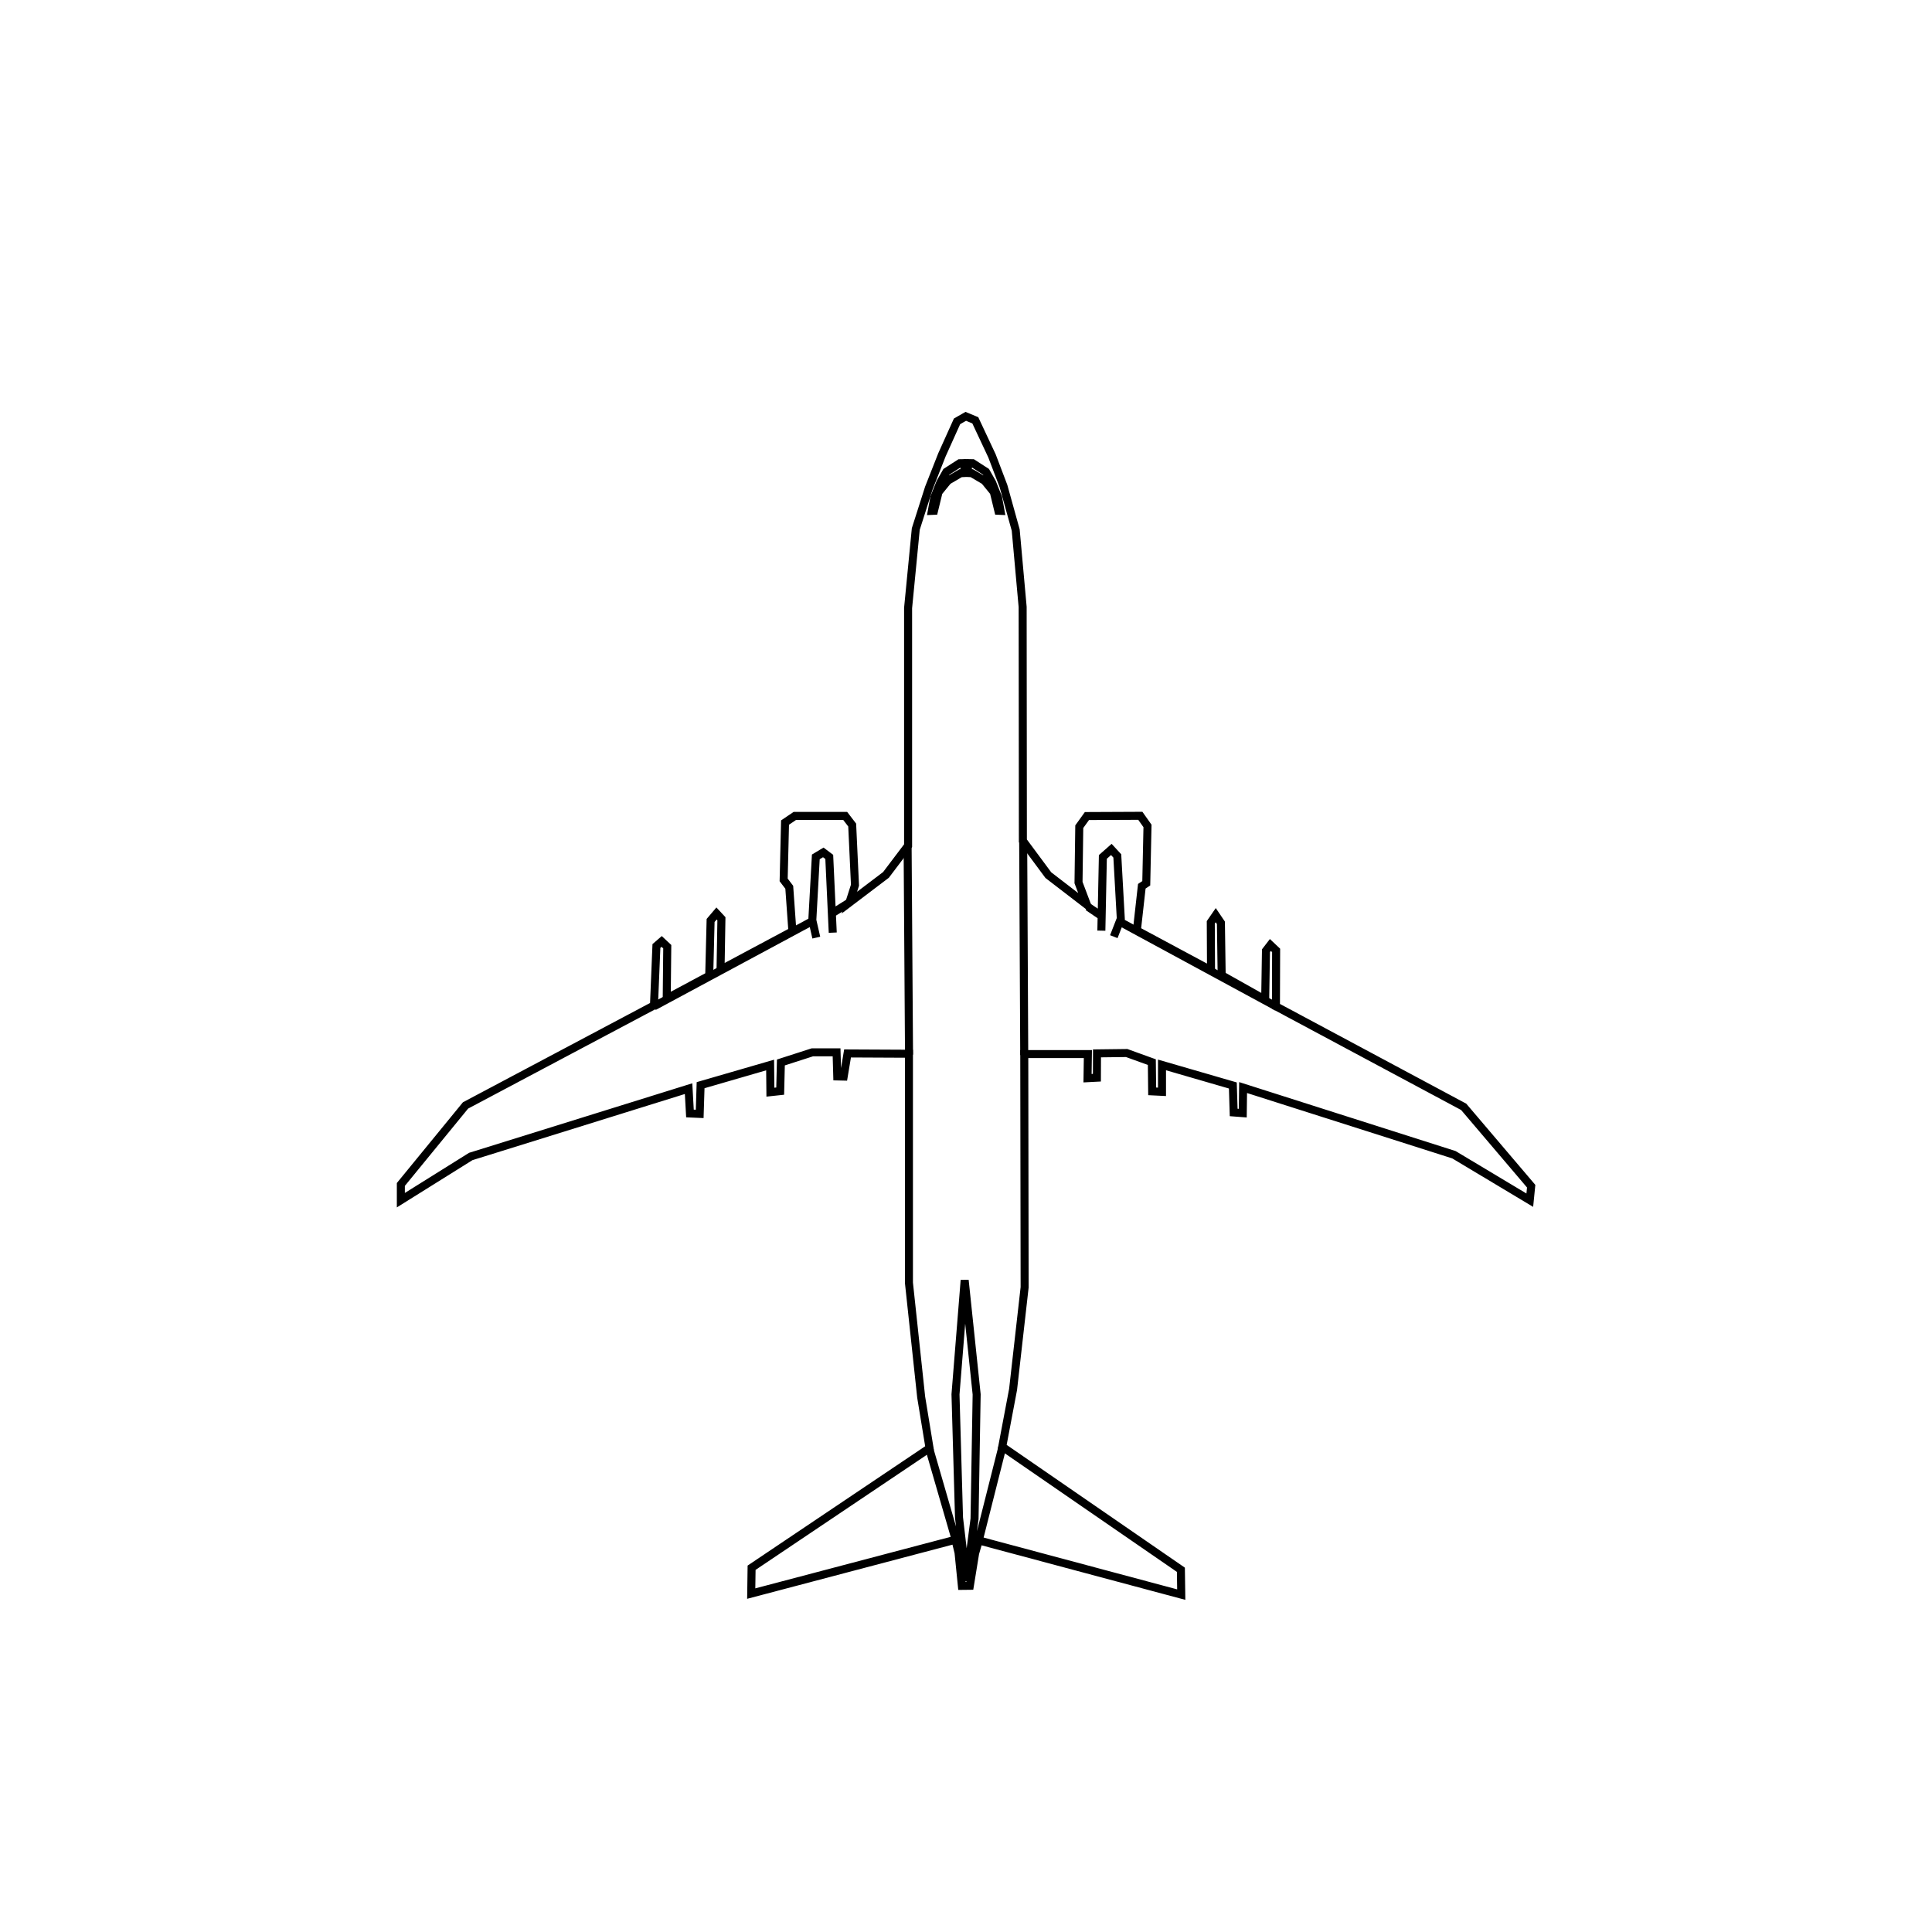
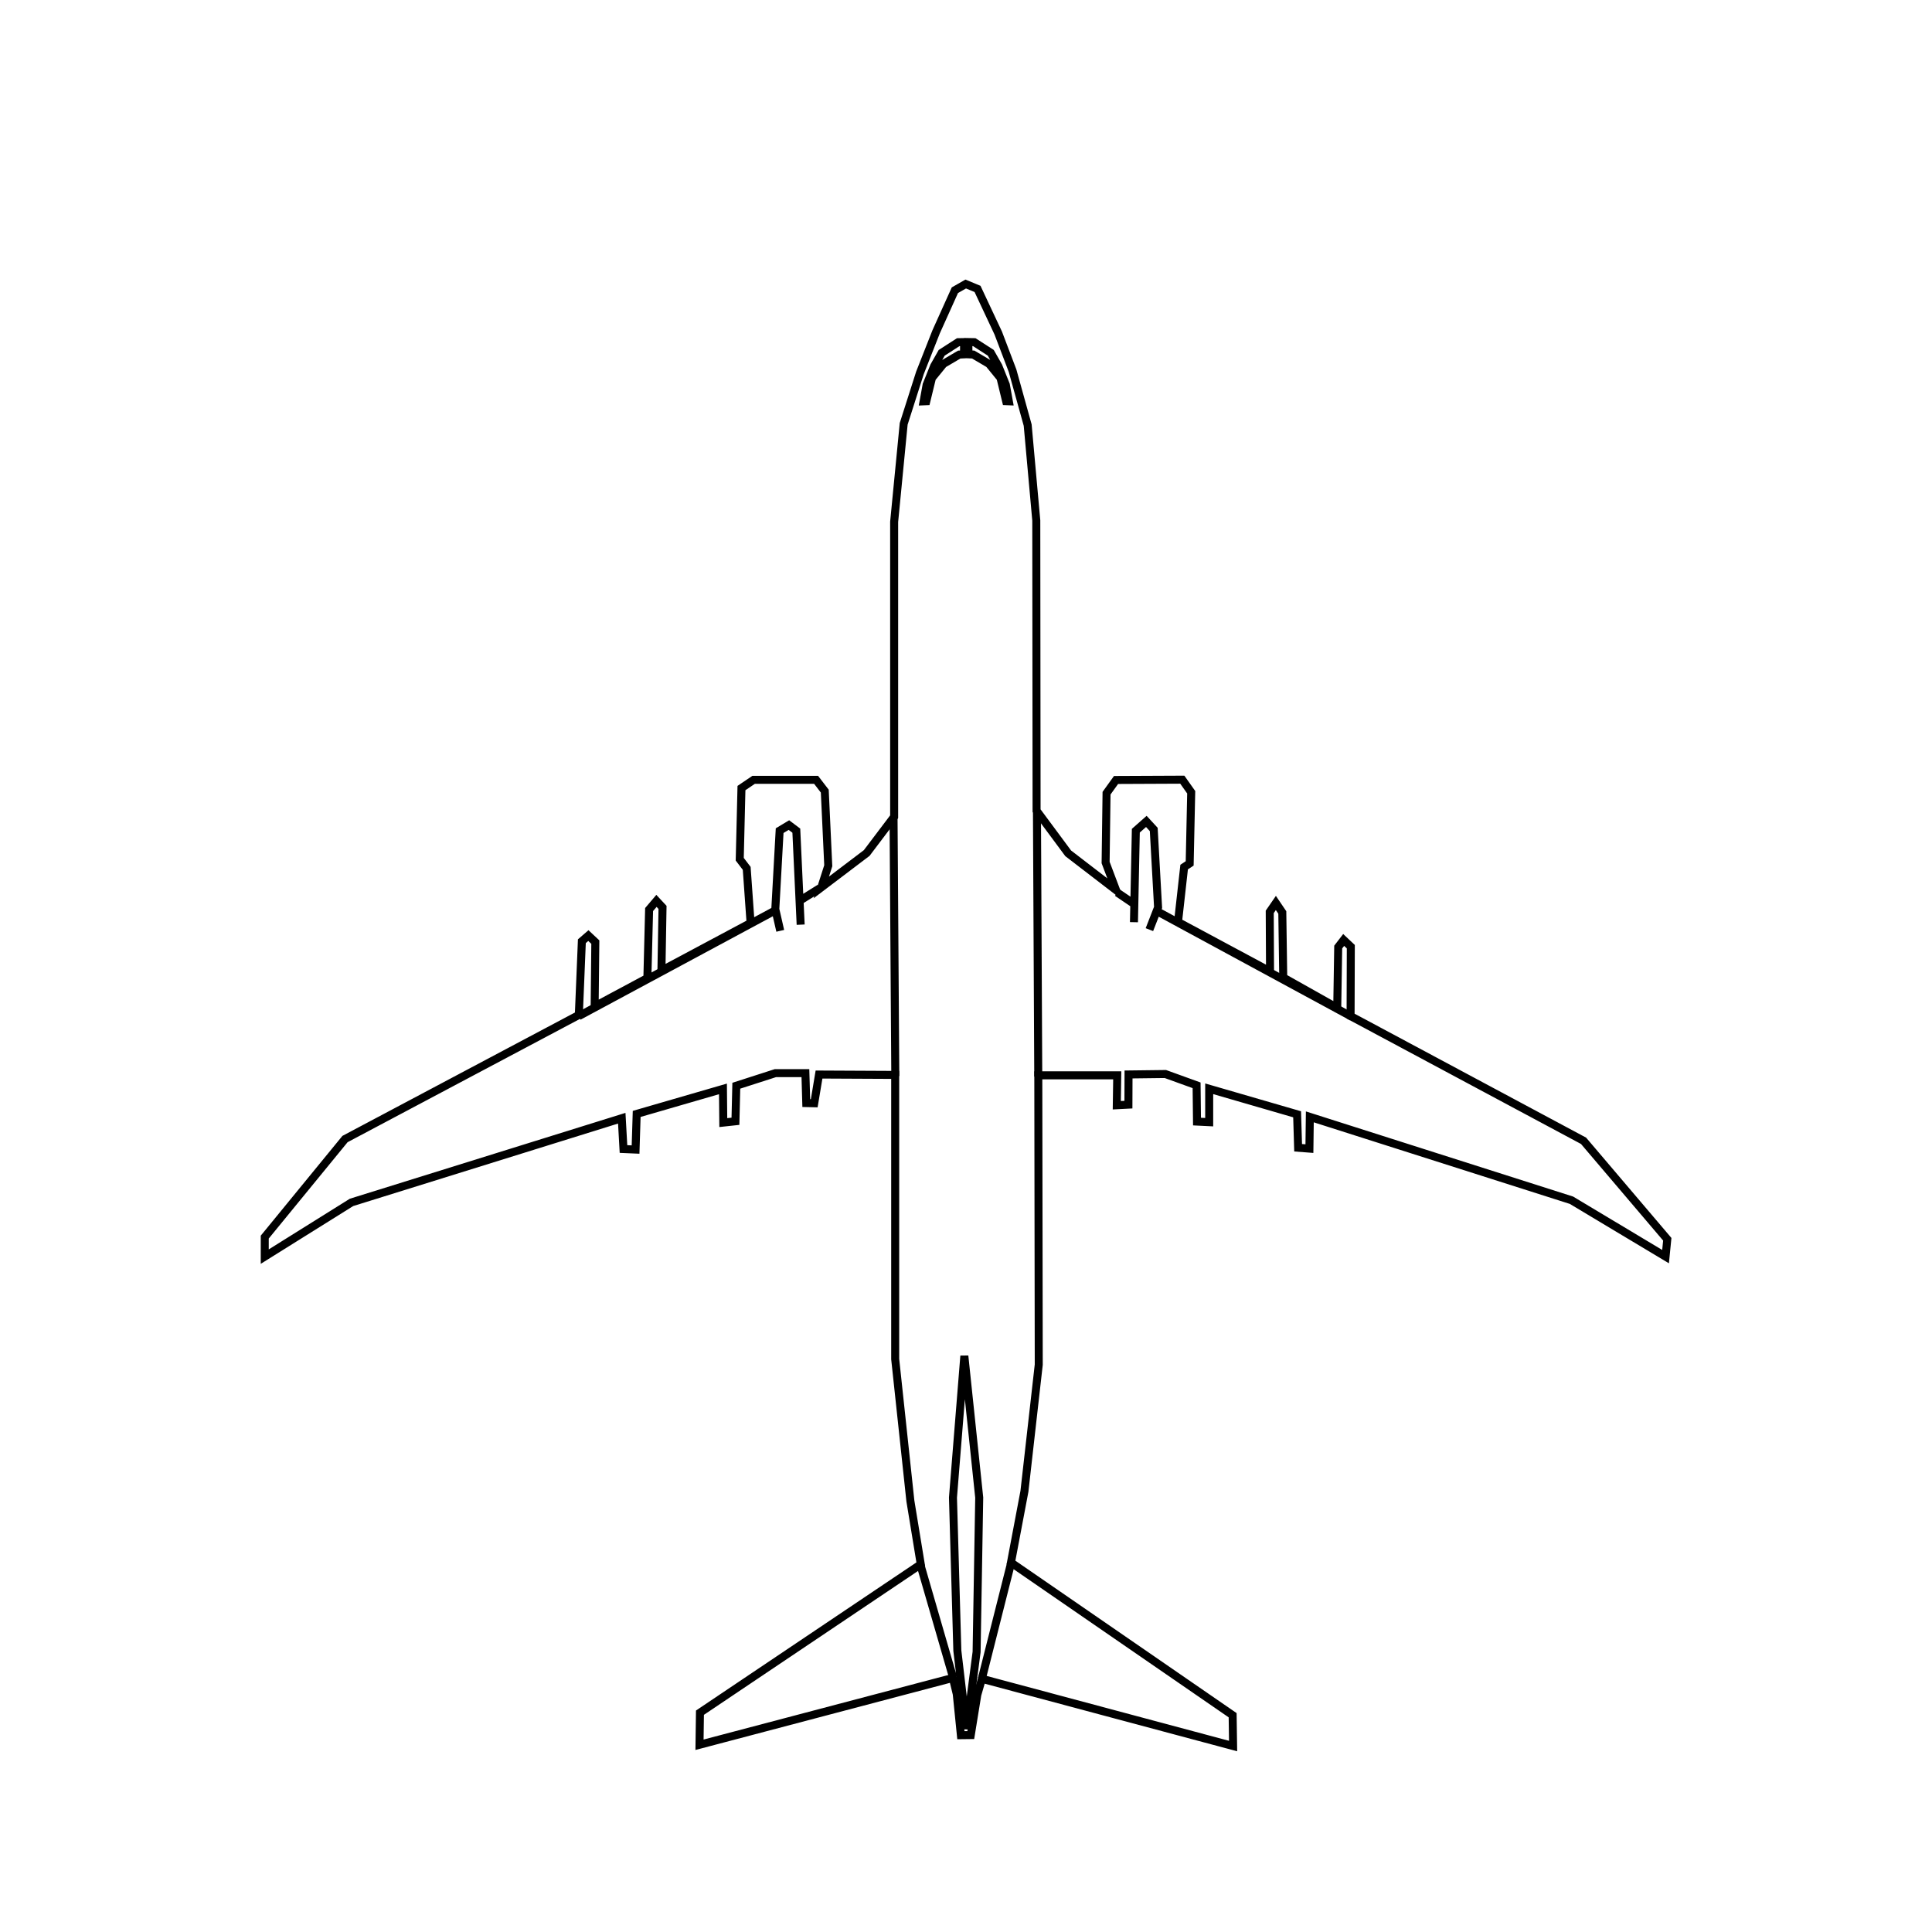
- <svg xmlns="http://www.w3.org/2000/svg" width="80mm" height="80mm" viewBox="-13.095 -13.573 64.107 64.107" version="1.1" id="svg5" xml:space="preserve">
+ <svg xmlns="http://www.w3.org/2000/svg" width="80mm" height="80mm" viewBox="-6.874 -7.353 51.665 51.665" version="1.1" id="svg5" xml:space="preserve">
  <defs id="defs2" />
  <g id="layer2" style="display:inline;opacity:1;stroke:#000000">
-     <path style="fill:none;stroke:#000000;stroke-width:0.266" d="m 18.951,0.242 0.316,0.131 0.554,1.181 0.382,1.004 0.405,1.457 0.23,2.551 0.008,7.76 0.845,1.14 1.28,0.984 -0.279,-0.738 0.025,-1.854 0.254,-0.353 1.772,-0.008 0.238,0.336 -0.041,1.903 -0.148,0.098 -0.164,1.468 2.461,1.321 -0.008,-1.591 0.164,-0.238 0.172,0.254 0.025,1.739 1.444,0.812 0.026,-1.626 0.146,-0.19 0.191,0.18 -0.006,1.856 6.23,3.335 2.239,2.633 -0.046,0.464 -2.517,-1.508 -6.996,-2.229 -0.011,0.849 -0.302,-0.023 -0.027,-0.895 -2.351,-0.682 v 0.893 l -0.326,-0.016 -0.011,-0.97 -0.835,-0.302 -0.985,0.012 -0.003,0.807 -0.311,0.016 0.012,-0.8 h -2.111 l 0.012,7.738 -0.383,3.387 -0.36,1.903 5.928,4.084 0.012,0.824 -6.717,-1.798 -0.123,0.427 -0.175,1.078 -0.264,0.003 -0.111,-1.102 -0.104,-0.429 -6.775,1.787 0.012,-0.858 5.905,-3.968 -0.278,-1.694 -0.406,-3.794 v -7.599 l -2.037,-0.01 -0.128,0.768 -0.213,-0.005 -0.023,-0.8 H 13.86 l -1.044,0.336 -0.023,0.951 -0.325,0.035 -0.009,-0.901 -2.307,0.669 -0.03,0.953 -0.323,-0.014 -0.046,-0.824 -7.227,2.251 -2.32,1.45 v -0.522 l 2.146,-2.622 6.253,-3.318 0.081,-1.972 0.174,-0.151 0.186,0.174 -0.018,1.718 1.41,-0.755 0.046,-1.833 0.197,-0.232 0.162,0.174 -0.029,1.691 2.384,-1.273 -0.104,-1.462 -0.186,-0.244 0.046,-1.903 0.325,-0.22 h 1.671 l 0.232,0.302 0.093,1.995 -0.186,0.58 1.214,-0.92 0.734,-0.971 V 6.603 l 0.255,-2.622 0.435,-1.363 0.432,-1.096 0.502,-1.114 z" id="path1102" />
+     <path style="fill:none;stroke:#000000;stroke-width:0.214" d="m 18.951,0.242 0.316,0.131 0.554,1.181 0.382,1.004 0.405,1.457 0.23,2.551 0.008,7.76 0.845,1.14 1.28,0.984 -0.279,-0.738 0.025,-1.854 0.254,-0.353 1.772,-0.008 0.238,0.336 -0.041,1.903 -0.148,0.098 -0.164,1.468 2.461,1.321 -0.008,-1.591 0.164,-0.238 0.172,0.254 0.025,1.739 1.444,0.812 0.026,-1.626 0.146,-0.19 0.191,0.18 -0.006,1.856 6.23,3.335 2.239,2.633 -0.046,0.464 -2.517,-1.508 -6.996,-2.229 -0.011,0.849 -0.302,-0.023 -0.027,-0.895 -2.351,-0.682 v 0.893 l -0.326,-0.016 -0.011,-0.97 -0.835,-0.302 -0.985,0.012 -0.003,0.807 -0.311,0.016 0.012,-0.8 h -2.111 l 0.012,7.738 -0.383,3.387 -0.36,1.903 5.928,4.084 0.012,0.824 -6.717,-1.798 -0.123,0.427 -0.175,1.078 -0.264,0.003 -0.111,-1.102 -0.104,-0.429 -6.775,1.787 0.012,-0.858 5.905,-3.968 -0.278,-1.694 -0.406,-3.794 v -7.599 l -2.037,-0.01 -0.128,0.768 -0.213,-0.005 -0.023,-0.8 H 13.86 l -1.044,0.336 -0.023,0.951 -0.325,0.035 -0.009,-0.901 -2.307,0.669 -0.03,0.953 -0.323,-0.014 -0.046,-0.824 -7.227,2.251 -2.32,1.45 v -0.522 l 2.146,-2.622 6.253,-3.318 0.081,-1.972 0.174,-0.151 0.186,0.174 -0.018,1.718 1.41,-0.755 0.046,-1.833 0.197,-0.232 0.162,0.174 -0.029,1.691 2.384,-1.273 -0.104,-1.462 -0.186,-0.244 0.046,-1.903 0.325,-0.22 h 1.671 l 0.232,0.302 0.093,1.995 -0.186,0.58 1.214,-0.92 0.734,-0.971 V 6.603 l 0.255,-2.622 0.435,-1.363 0.432,-1.096 0.502,-1.114 z" id="path1102" />
  </g>
  <g id="layer3" style="display:inline;opacity:1;stroke:#000000;stroke-opacity:1">
-     <path id="path1216" style="fill:none;stroke:#000000;stroke-width:0.266" d="m 18.973,38.881 -0.246,-2.093 -0.117,-4.093 0.304,-3.789 0.398,3.789 -0.07,4.128 z m 1.193,-4.443 -0.783,3.099 m -1.649,-3.064 0.877,3.028 m 2.245,-23.129 0.035,7.063 m -3.87,-6.934 0.047,6.922 m 6.977,-4.42 5.234,2.836 m -6.276,-3.324 0.463,0.314 m 0.397,0.678 0.232,-0.595 -0.116,-2.084 -0.198,-0.215 -0.281,0.248 -0.05,2.447 m -8.93,-0.579 0.529,-0.331 m -1.058,1.141 -0.132,-0.579 0.116,-2.1 0.248,-0.149 0.198,0.149 0.116,2.514 m -5.937,2.447 5.226,-2.811 m 6.278,-13.632 -0.072,-0.003 -0.151,-0.621 -0.307,-0.377 -0.423,-0.249 -0.127,-0.006 -0.003,-0.328 0.159,0.003 0.441,0.284 0.203,0.357 0.2,0.499 z m 1.801,-1.935 m 2.554,-1.326 m -6.634,3.262 0.072,-0.003 0.151,-0.621 0.307,-0.377 0.423,-0.249 0.127,-0.006 0.003,-0.328 -0.159,0.003 -0.441,0.284 -0.203,0.357 -0.2,0.499 z m -1.801,-1.935 M 13.469,0.12" />
+     <path id="path1216" style="fill:none;stroke:#000000;stroke-width:0.214" d="m 18.973,38.881 -0.246,-2.093 -0.117,-4.093 0.304,-3.789 0.398,3.789 -0.07,4.128 z m 1.193,-4.443 -0.783,3.099 m -1.649,-3.064 0.877,3.028 m 2.245,-23.129 0.035,7.063 m -3.87,-6.934 0.047,6.922 m 6.977,-4.42 5.234,2.836 m -6.276,-3.324 0.463,0.314 m 0.397,0.678 0.232,-0.595 -0.116,-2.084 -0.198,-0.215 -0.281,0.248 -0.05,2.447 m -8.93,-0.579 0.529,-0.331 m -1.058,1.141 -0.132,-0.579 0.116,-2.1 0.248,-0.149 0.198,0.149 0.116,2.514 m -5.937,2.447 5.226,-2.811 m 6.278,-13.632 -0.072,-0.003 -0.151,-0.621 -0.307,-0.377 -0.423,-0.249 -0.127,-0.006 -0.003,-0.328 0.159,0.003 0.441,0.284 0.203,0.357 0.2,0.499 z m 1.801,-1.935 m 2.554,-1.326 m -6.634,3.262 0.072,-0.003 0.151,-0.621 0.307,-0.377 0.423,-0.249 0.127,-0.006 0.003,-0.328 -0.159,0.003 -0.441,0.284 -0.203,0.357 -0.2,0.499 z m -1.801,-1.935 M 13.469,0.12" />
  </g>
</svg>
